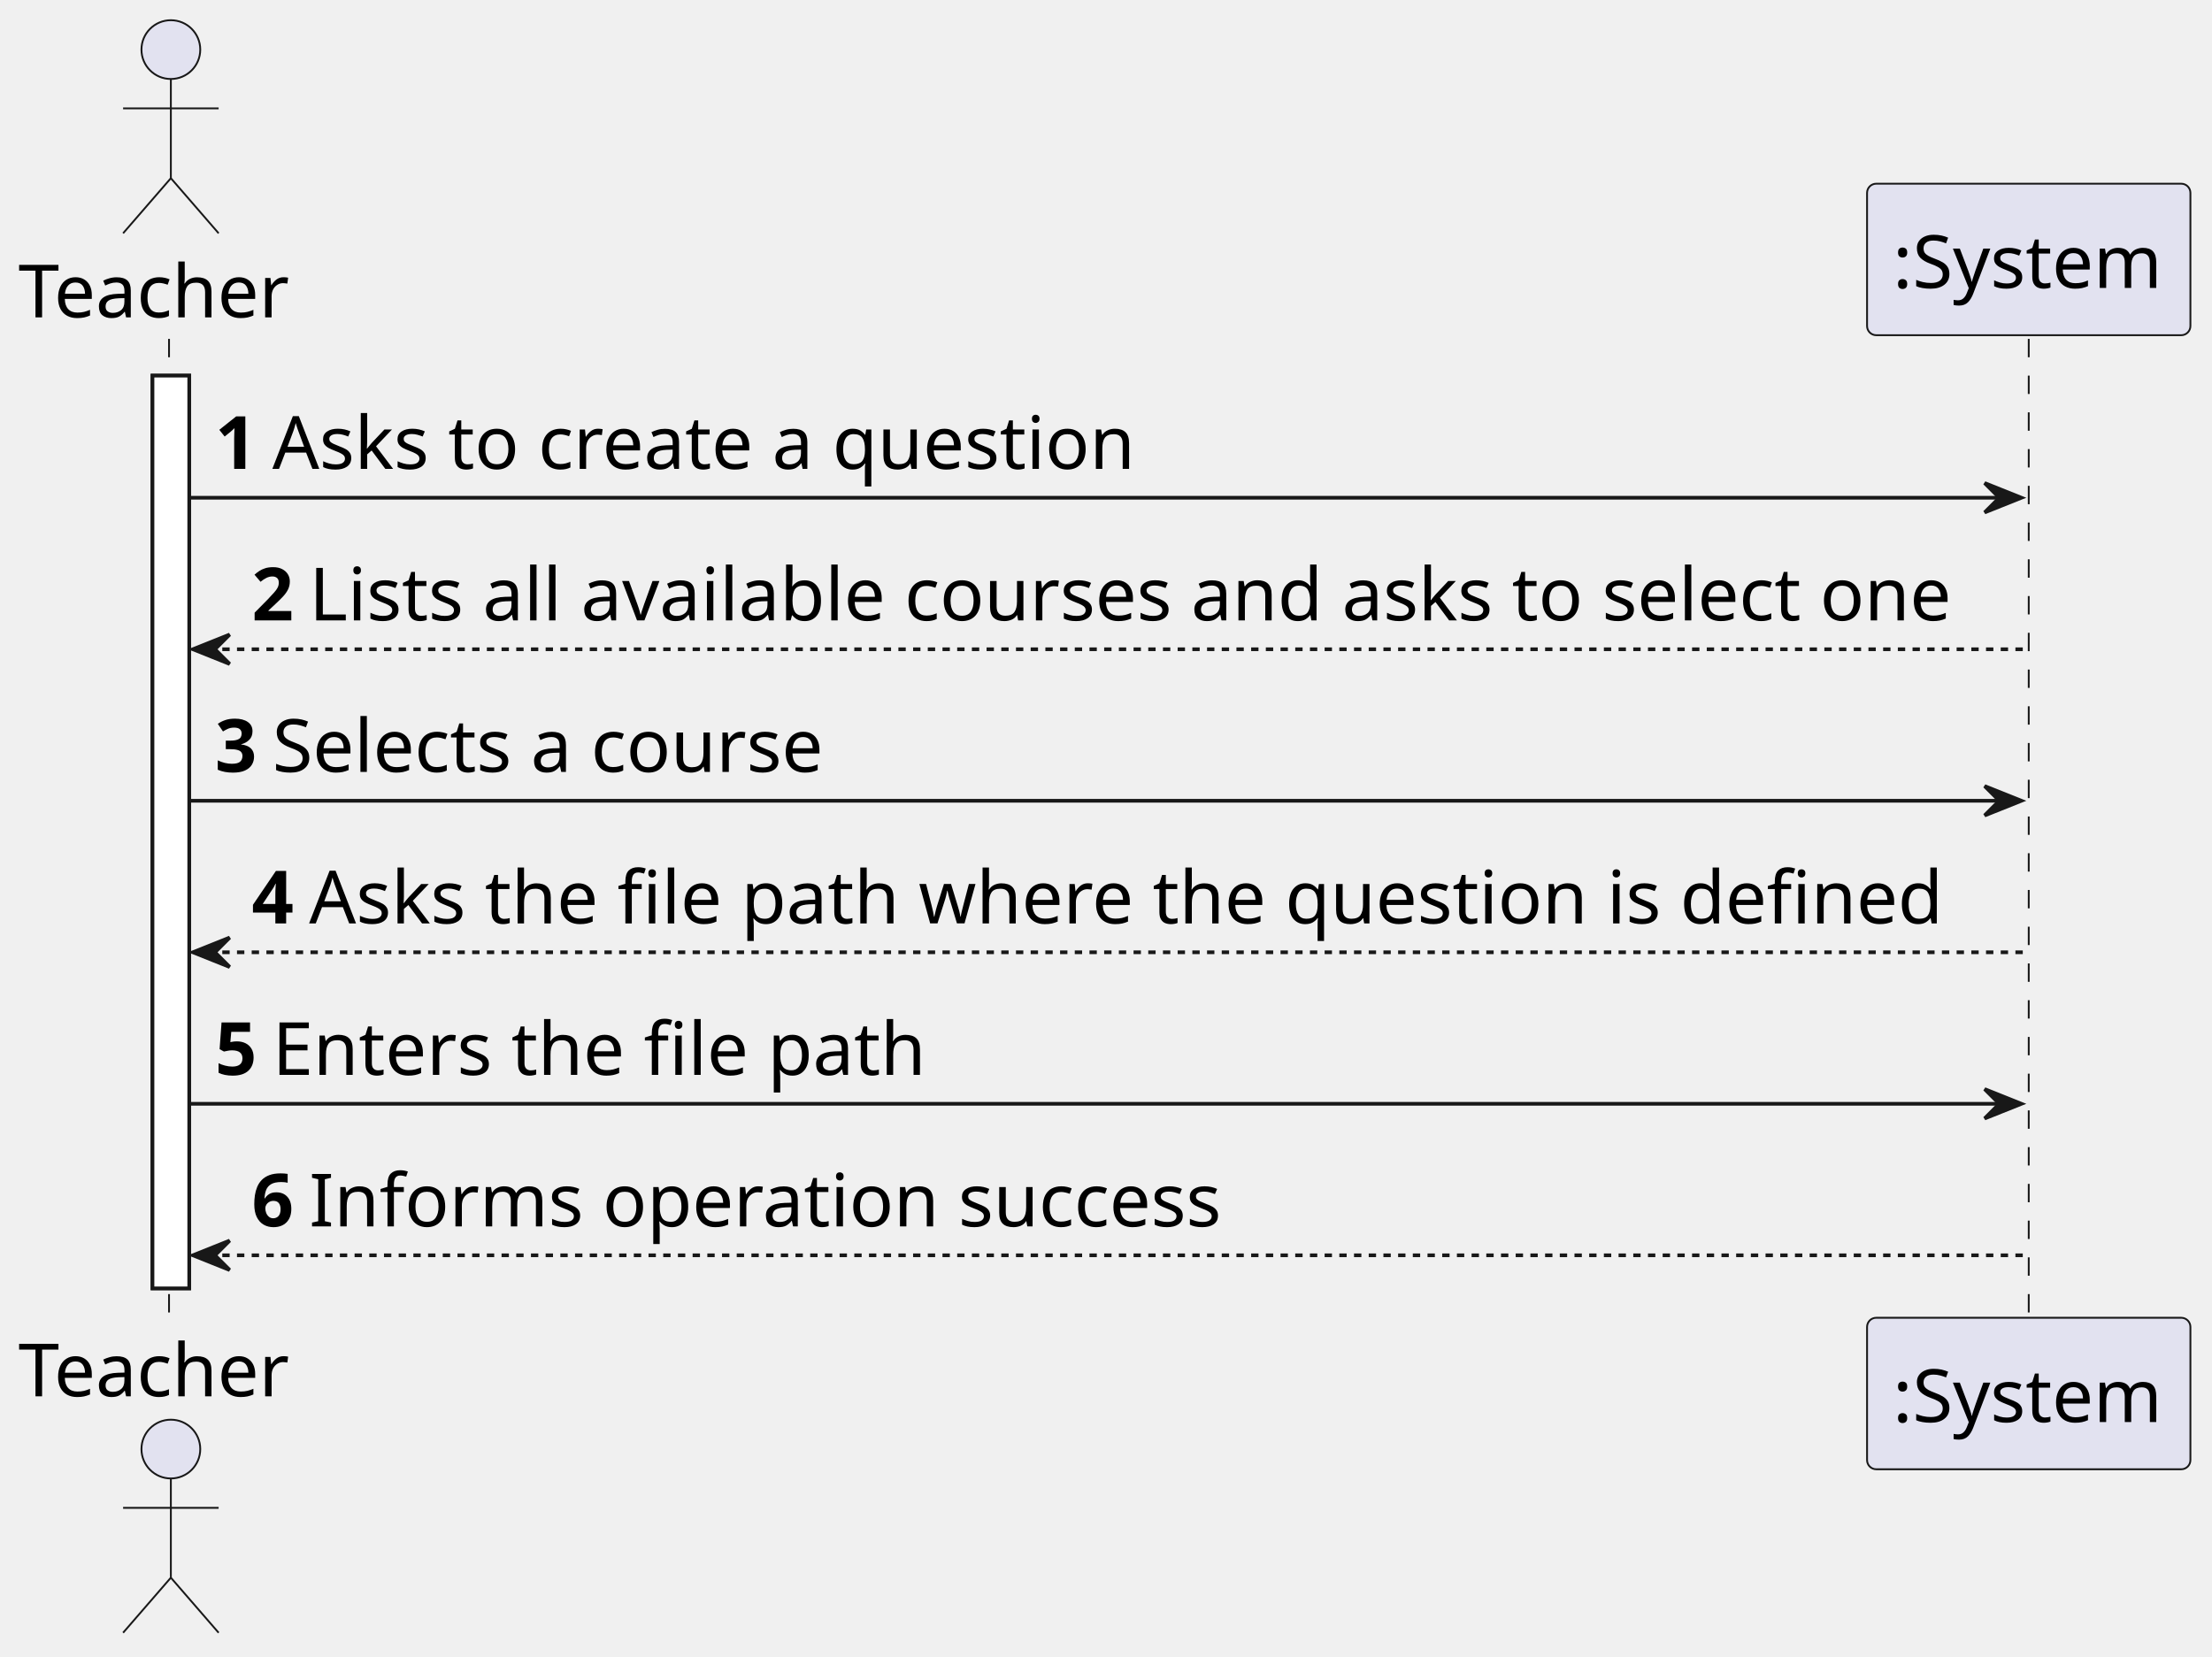
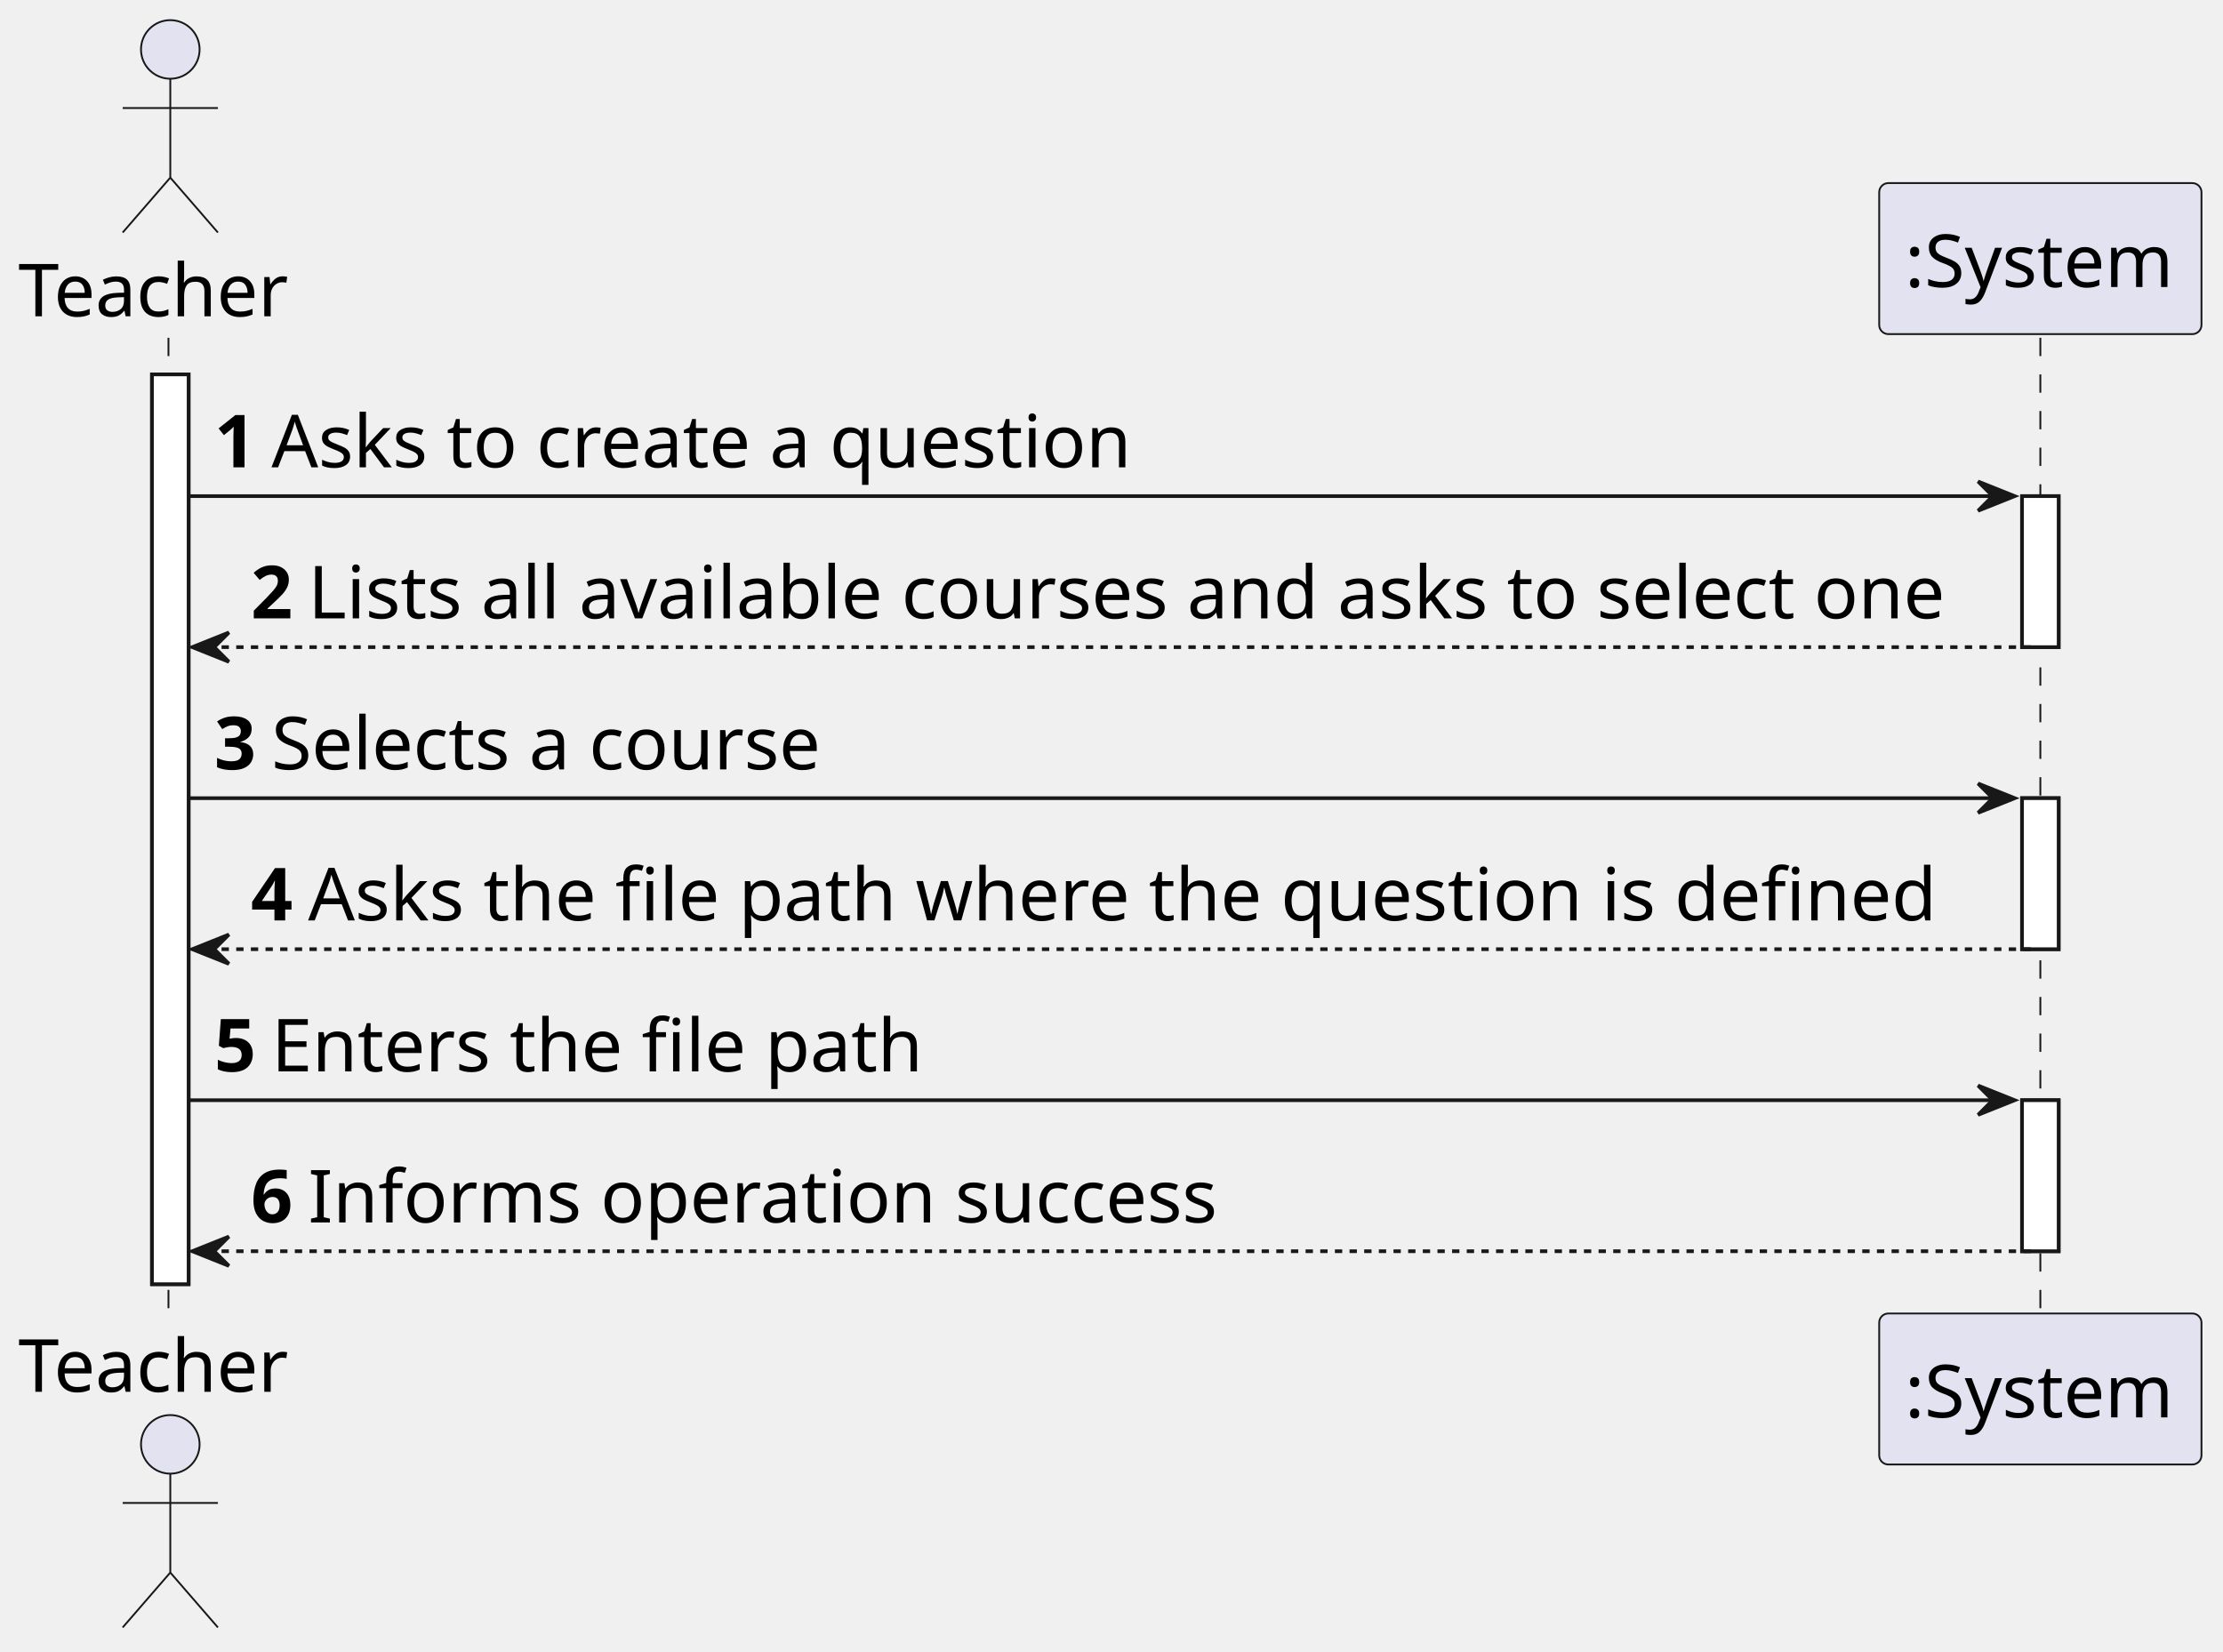
- <svg xmlns="http://www.w3.org/2000/svg" contentStyleType="text/css" height="451px" preserveAspectRatio="none" style="width:602px;height:451px;background:#FFFFFF;" version="1.1" viewBox="0 0 602 451" width="602px" zoomAndPan="magnify">
+ <svg xmlns="http://www.w3.org/2000/svg" contentStyleType="text/css" height="451px" preserveAspectRatio="none" style="width:607px;height:451px;background:#FFFFFF;" version="1.1" viewBox="0 0 607 451" width="607px" zoomAndPan="magnify">
  <defs />
  <g>
    <rect fill="#FFFFFF" height="248.44" style="stroke:#181818;stroke-width:1.0;" width="10" x="41.5" y="102.24" />
+     <rect fill="#FFFFFF" height="41.24" style="stroke:#181818;stroke-width:1.0;" width="10" x="552.125" y="135.48" />
+     <rect fill="#FFFFFF" height="41.24" style="stroke:#181818;stroke-width:1.0;" width="10" x="552.125" y="217.96" />
+     <rect fill="#FFFFFF" height="41.24" style="stroke:#181818;stroke-width:1.0;" width="10" x="552.125" y="300.44" />
    <line style="stroke:#181818;stroke-width:0.5;stroke-dasharray:5.0,5.0;" x1="46" x2="46" y1="92.24" y2="359.68" />
-     <line style="stroke:#181818;stroke-width:0.5;stroke-dasharray:5.0,5.0;" x1="552.125" x2="552.125" y1="92.24" y2="359.68" />
+     <line style="stroke:#181818;stroke-width:0.5;stroke-dasharray:5.0,5.0;" x1="557.125" x2="557.125" y1="92.24" y2="359.68" />
    <text fill="#000000" font-family="sans-serif" font-size="20" lengthAdjust="spacing" textLength="77" x="5" y="86.38">Teacher</text>
    <ellipse cx="46.5" cy="13.5" fill="#E2E2F0" rx="8" ry="8" style="stroke:#181818;stroke-width:0.5;" />
    <path d="M46.5,21.5 L46.5,48.5 M33.5,29.5 L59.5,29.5 M46.5,48.5 L33.5,63.5 M46.5,48.5 L59.5,63.5 " fill="none" style="stroke:#181818;stroke-width:0.5;" />
    <text fill="#000000" font-family="sans-serif" font-size="20" lengthAdjust="spacing" textLength="77" x="5" y="380.06">Teacher</text>
    <ellipse cx="46.5" cy="394.42" fill="#E2E2F0" rx="8" ry="8" style="stroke:#181818;stroke-width:0.5;" />
    <path d="M46.5,402.42 L46.5,429.42 M33.5,410.42 L59.5,410.42 M46.5,429.42 L33.5,444.42 M46.5,429.42 L59.5,444.42 " fill="none" style="stroke:#181818;stroke-width:0.5;" />
-     <rect fill="#E2E2F0" height="41.24" rx="2.5" ry="2.5" style="stroke:#181818;stroke-width:0.5;" width="88" x="508.125" y="50" />
-     <text fill="#000000" font-family="sans-serif" font-size="20" lengthAdjust="spacing" textLength="74" x="515.125" y="78.38">:System</text>
-     <rect fill="#E2E2F0" height="41.24" rx="2.5" ry="2.5" style="stroke:#181818;stroke-width:0.5;" width="88" x="508.125" y="358.68" />
-     <text fill="#000000" font-family="sans-serif" font-size="20" lengthAdjust="spacing" textLength="74" x="515.125" y="387.06">:System</text>
+     <rect fill="#E2E2F0" height="41.24" rx="2.5" ry="2.5" style="stroke:#181818;stroke-width:0.5;" width="88" x="513.125" y="50" />
+     <text fill="#000000" font-family="sans-serif" font-size="20" lengthAdjust="spacing" textLength="74" x="520.125" y="78.38">:System</text>
+     <rect fill="#E2E2F0" height="41.24" rx="2.5" ry="2.5" style="stroke:#181818;stroke-width:0.5;" width="88" x="513.125" y="358.68" />
+     <text fill="#000000" font-family="sans-serif" font-size="20" lengthAdjust="spacing" textLength="74" x="520.125" y="387.06">:System</text>
    <rect fill="#FFFFFF" height="248.44" style="stroke:#181818;stroke-width:1.0;" width="10" x="41.5" y="102.24" />
+     <rect fill="#FFFFFF" height="41.24" style="stroke:#181818;stroke-width:1.0;" width="10" x="552.125" y="135.48" />
+     <rect fill="#FFFFFF" height="41.24" style="stroke:#181818;stroke-width:1.0;" width="10" x="552.125" y="217.96" />
+     <rect fill="#FFFFFF" height="41.24" style="stroke:#181818;stroke-width:1.0;" width="10" x="552.125" y="300.44" />
    <polygon fill="#181818" points="540.125,131.48,550.125,135.48,540.125,139.48,544.125,135.48" style="stroke:#181818;stroke-width:1.0;" />
    <line style="stroke:#181818;stroke-width:1.0;" x1="51.5" x2="546.125" y1="135.48" y2="135.48" />
    <text fill="#000000" font-family="sans-serif" font-size="20" font-weight="bold" lengthAdjust="spacing" textLength="11.625" x="58.5" y="127.62">1</text>
    <text fill="#000000" font-family="sans-serif" font-size="20" lengthAdjust="spacing" textLength="240" x="74.125" y="127.62">Asks to create a question</text>
    <polygon fill="#181818" points="62.5,172.72,52.5,176.72,62.5,180.72,58.5,176.72" style="stroke:#181818;stroke-width:1.0;" />
-     <line style="stroke:#181818;stroke-width:1.0;stroke-dasharray:2.0,2.0;" x1="56.5" x2="551.125" y1="176.72" y2="176.72" />
+     <line style="stroke:#181818;stroke-width:1.0;stroke-dasharray:2.0,2.0;" x1="56.5" x2="556.125" y1="176.72" y2="176.72" />
    <text fill="#000000" font-family="sans-serif" font-size="20" font-weight="bold" lengthAdjust="spacing" textLength="11.625" x="68.5" y="168.86">2</text>
    <text fill="#000000" font-family="sans-serif" font-size="20" lengthAdjust="spacing" textLength="457" x="84.125" y="168.86">Lists all available courses and asks to select one</text>
    <polygon fill="#181818" points="540.125,213.96,550.125,217.96,540.125,221.96,544.125,217.96" style="stroke:#181818;stroke-width:1.0;" />
    <line style="stroke:#181818;stroke-width:1.0;" x1="51.5" x2="546.125" y1="217.96" y2="217.96" />
    <text fill="#000000" font-family="sans-serif" font-size="20" font-weight="bold" lengthAdjust="spacing" textLength="11.625" x="58.5" y="210.1">3</text>
    <text fill="#000000" font-family="sans-serif" font-size="20" lengthAdjust="spacing" textLength="151" x="74.125" y="210.1">Selects a course</text>
    <polygon fill="#181818" points="62.5,255.2,52.5,259.2,62.5,263.2,58.5,259.2" style="stroke:#181818;stroke-width:1.0;" />
-     <line style="stroke:#181818;stroke-width:1.0;stroke-dasharray:2.0,2.0;" x1="56.5" x2="551.125" y1="259.2" y2="259.2" />
+     <line style="stroke:#181818;stroke-width:1.0;stroke-dasharray:2.0,2.0;" x1="56.5" x2="556.125" y1="259.2" y2="259.2" />
    <text fill="#000000" font-family="sans-serif" font-size="20" font-weight="bold" lengthAdjust="spacing" textLength="11.625" x="68.5" y="251.34">4</text>
    <text fill="#000000" font-family="sans-serif" font-size="20" lengthAdjust="spacing" textLength="461" x="84.125" y="251.34">Asks the file path where the question is defined</text>
    <polygon fill="#181818" points="540.125,296.44,550.125,300.44,540.125,304.44,544.125,300.44" style="stroke:#181818;stroke-width:1.0;" />
    <line style="stroke:#181818;stroke-width:1.0;" x1="51.5" x2="546.125" y1="300.44" y2="300.44" />
    <text fill="#000000" font-family="sans-serif" font-size="20" font-weight="bold" lengthAdjust="spacing" textLength="11.625" x="58.5" y="292.58">5</text>
    <text fill="#000000" font-family="sans-serif" font-size="20" lengthAdjust="spacing" textLength="185" x="74.125" y="292.58">Enters the file path</text>
    <polygon fill="#181818" points="62.5,337.68,52.5,341.68,62.5,345.68,58.5,341.68" style="stroke:#181818;stroke-width:1.0;" />
-     <line style="stroke:#181818;stroke-width:1.0;stroke-dasharray:2.0,2.0;" x1="56.5" x2="551.125" y1="341.68" y2="341.68" />
+     <line style="stroke:#181818;stroke-width:1.0;stroke-dasharray:2.0,2.0;" x1="56.5" x2="556.125" y1="341.68" y2="341.68" />
    <text fill="#000000" font-family="sans-serif" font-size="20" font-weight="bold" lengthAdjust="spacing" textLength="11.625" x="68.5" y="333.82">6</text>
    <text fill="#000000" font-family="sans-serif" font-size="20" lengthAdjust="spacing" textLength="255" x="84.125" y="333.82">Informs operation success</text>
  </g>
</svg>
